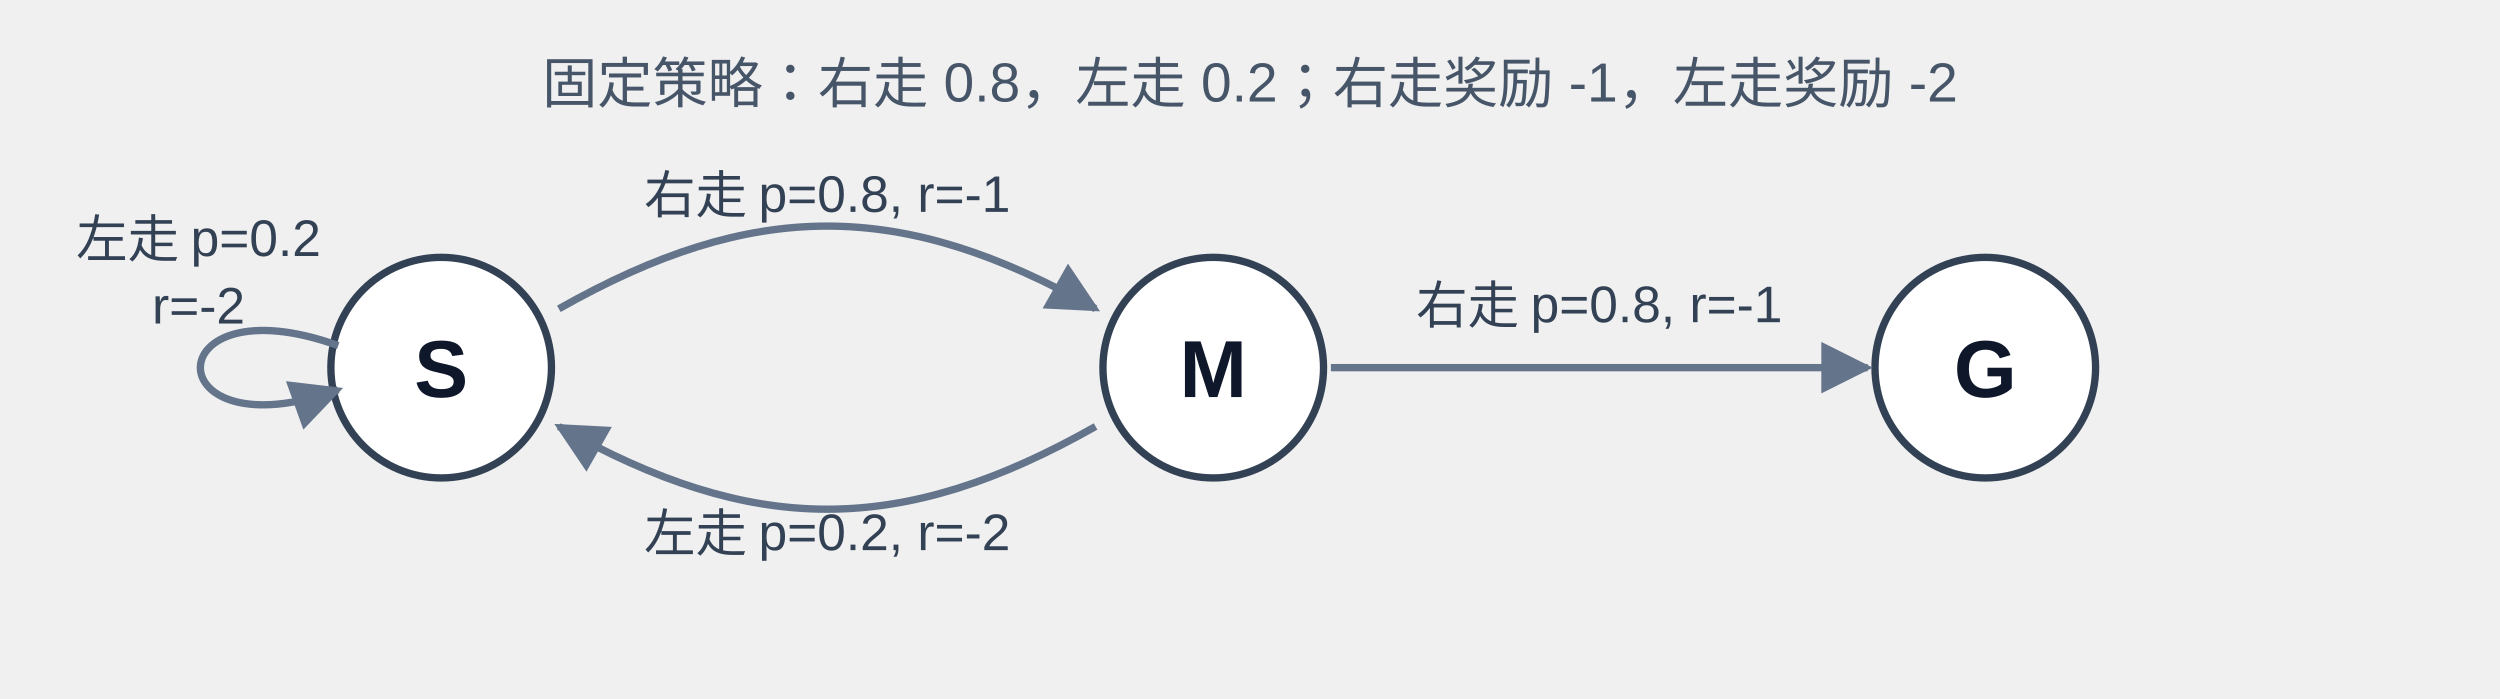
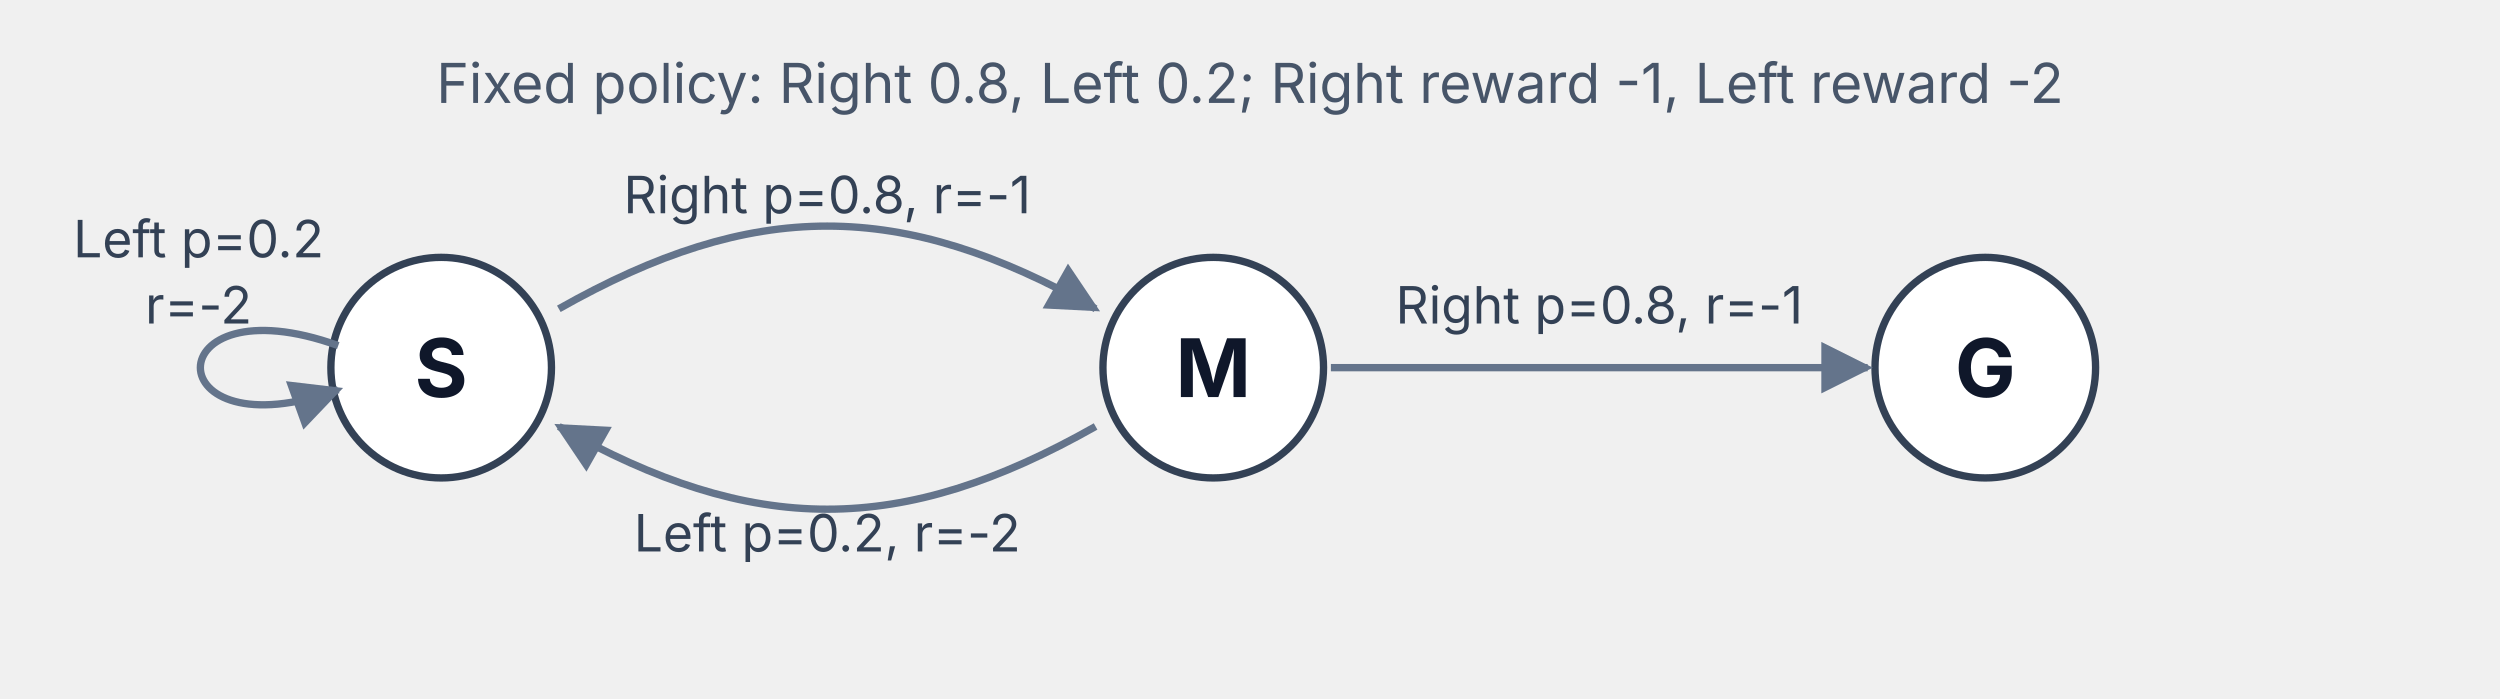
<svg xmlns="http://www.w3.org/2000/svg" width="680" height="190" viewBox="0 0 680 190" role="img" aria-labelledby="title desc">
  <defs>
    <marker id="arrow" viewBox="0 0 10 10" refX="9" refY="5" markerWidth="7" markerHeight="7" orient="auto-start-reverse">
      <path d="M 0 0 L 10 5 L 0 10 z" fill="#64748b" />
    </marker>
  </defs>
-   <g font-family="Arial, 'Noto Sans SC', sans-serif">
-     <text x="340" y="28" text-anchor="middle" font-size="15" fill="#475569">固定策略：右走 0.8，左走 0.2；右走奖励 -1，左走奖励 -2</text>
+   <g font-family="Inter, Helvetica, Arial, sans-serif">
+     <text x="340" y="28" text-anchor="middle" font-size="15" fill="#475569">Fixed policy: Right 0.8, Left 0.2; Right reward -1, Left reward -2</text>
    <circle cx="120" cy="100" r="30" fill="#ffffff" stroke="#334155" stroke-width="2" />
    <text x="120" y="108" text-anchor="middle" font-size="22" font-weight="700" fill="#0f172a">S</text>
    <circle cx="330" cy="100" r="30" fill="#ffffff" stroke="#334155" stroke-width="2" />
    <text x="330" y="108" text-anchor="middle" font-size="22" font-weight="700" fill="#0f172a">M</text>
    <circle cx="540" cy="100" r="30" fill="#ffffff" stroke="#334155" stroke-width="2" />
    <text x="540" y="108" text-anchor="middle" font-size="22" font-weight="700" fill="#0f172a">G</text>
    <path d="M 152 84 C 205 54 245 54 298 84" fill="none" stroke="#64748b" stroke-width="2" marker-end="url(#arrow)" />
-     <text x="225" y="58" text-anchor="middle" font-size="14" fill="#334155">右走 p=0.8, r=-1</text>
+     <text x="225" y="58" text-anchor="middle" font-size="14" fill="#334155">Right p=0.8, r=-1</text>
    <path d="M 298 116 C 245 146 205 146 152 116" fill="none" stroke="#64748b" stroke-width="2" marker-end="url(#arrow)" />
-     <text x="225" y="150" text-anchor="middle" font-size="14" fill="#334155">左走 p=0.2, r=-2</text>
+     <text x="225" y="150" text-anchor="middle" font-size="14" fill="#334155">Left p=0.2, r=-2</text>
    <path d="M 362 100 L 508 100" fill="none" stroke="#64748b" stroke-width="2" marker-end="url(#arrow)" />
-     <text x="435" y="88" text-anchor="middle" font-size="14" fill="#334155">右走 p=0.8, r=-1</text>
+     <text x="435" y="88" text-anchor="middle" font-size="14" fill="#334155">Right p=0.8, r=-1</text>
    <path d="M 92 94 C 42 76 42 124 92 106" fill="none" stroke="#64748b" stroke-width="2" marker-end="url(#arrow)" />
-     <text x="54" y="70" text-anchor="middle" font-size="14" fill="#334155">左走 p=0.2</text>
+     <text x="54" y="70" text-anchor="middle" font-size="14" fill="#334155">Left p=0.2</text>
    <text x="54" y="88" text-anchor="middle" font-size="14" fill="#334155">r=-2</text>
  </g>
</svg>
